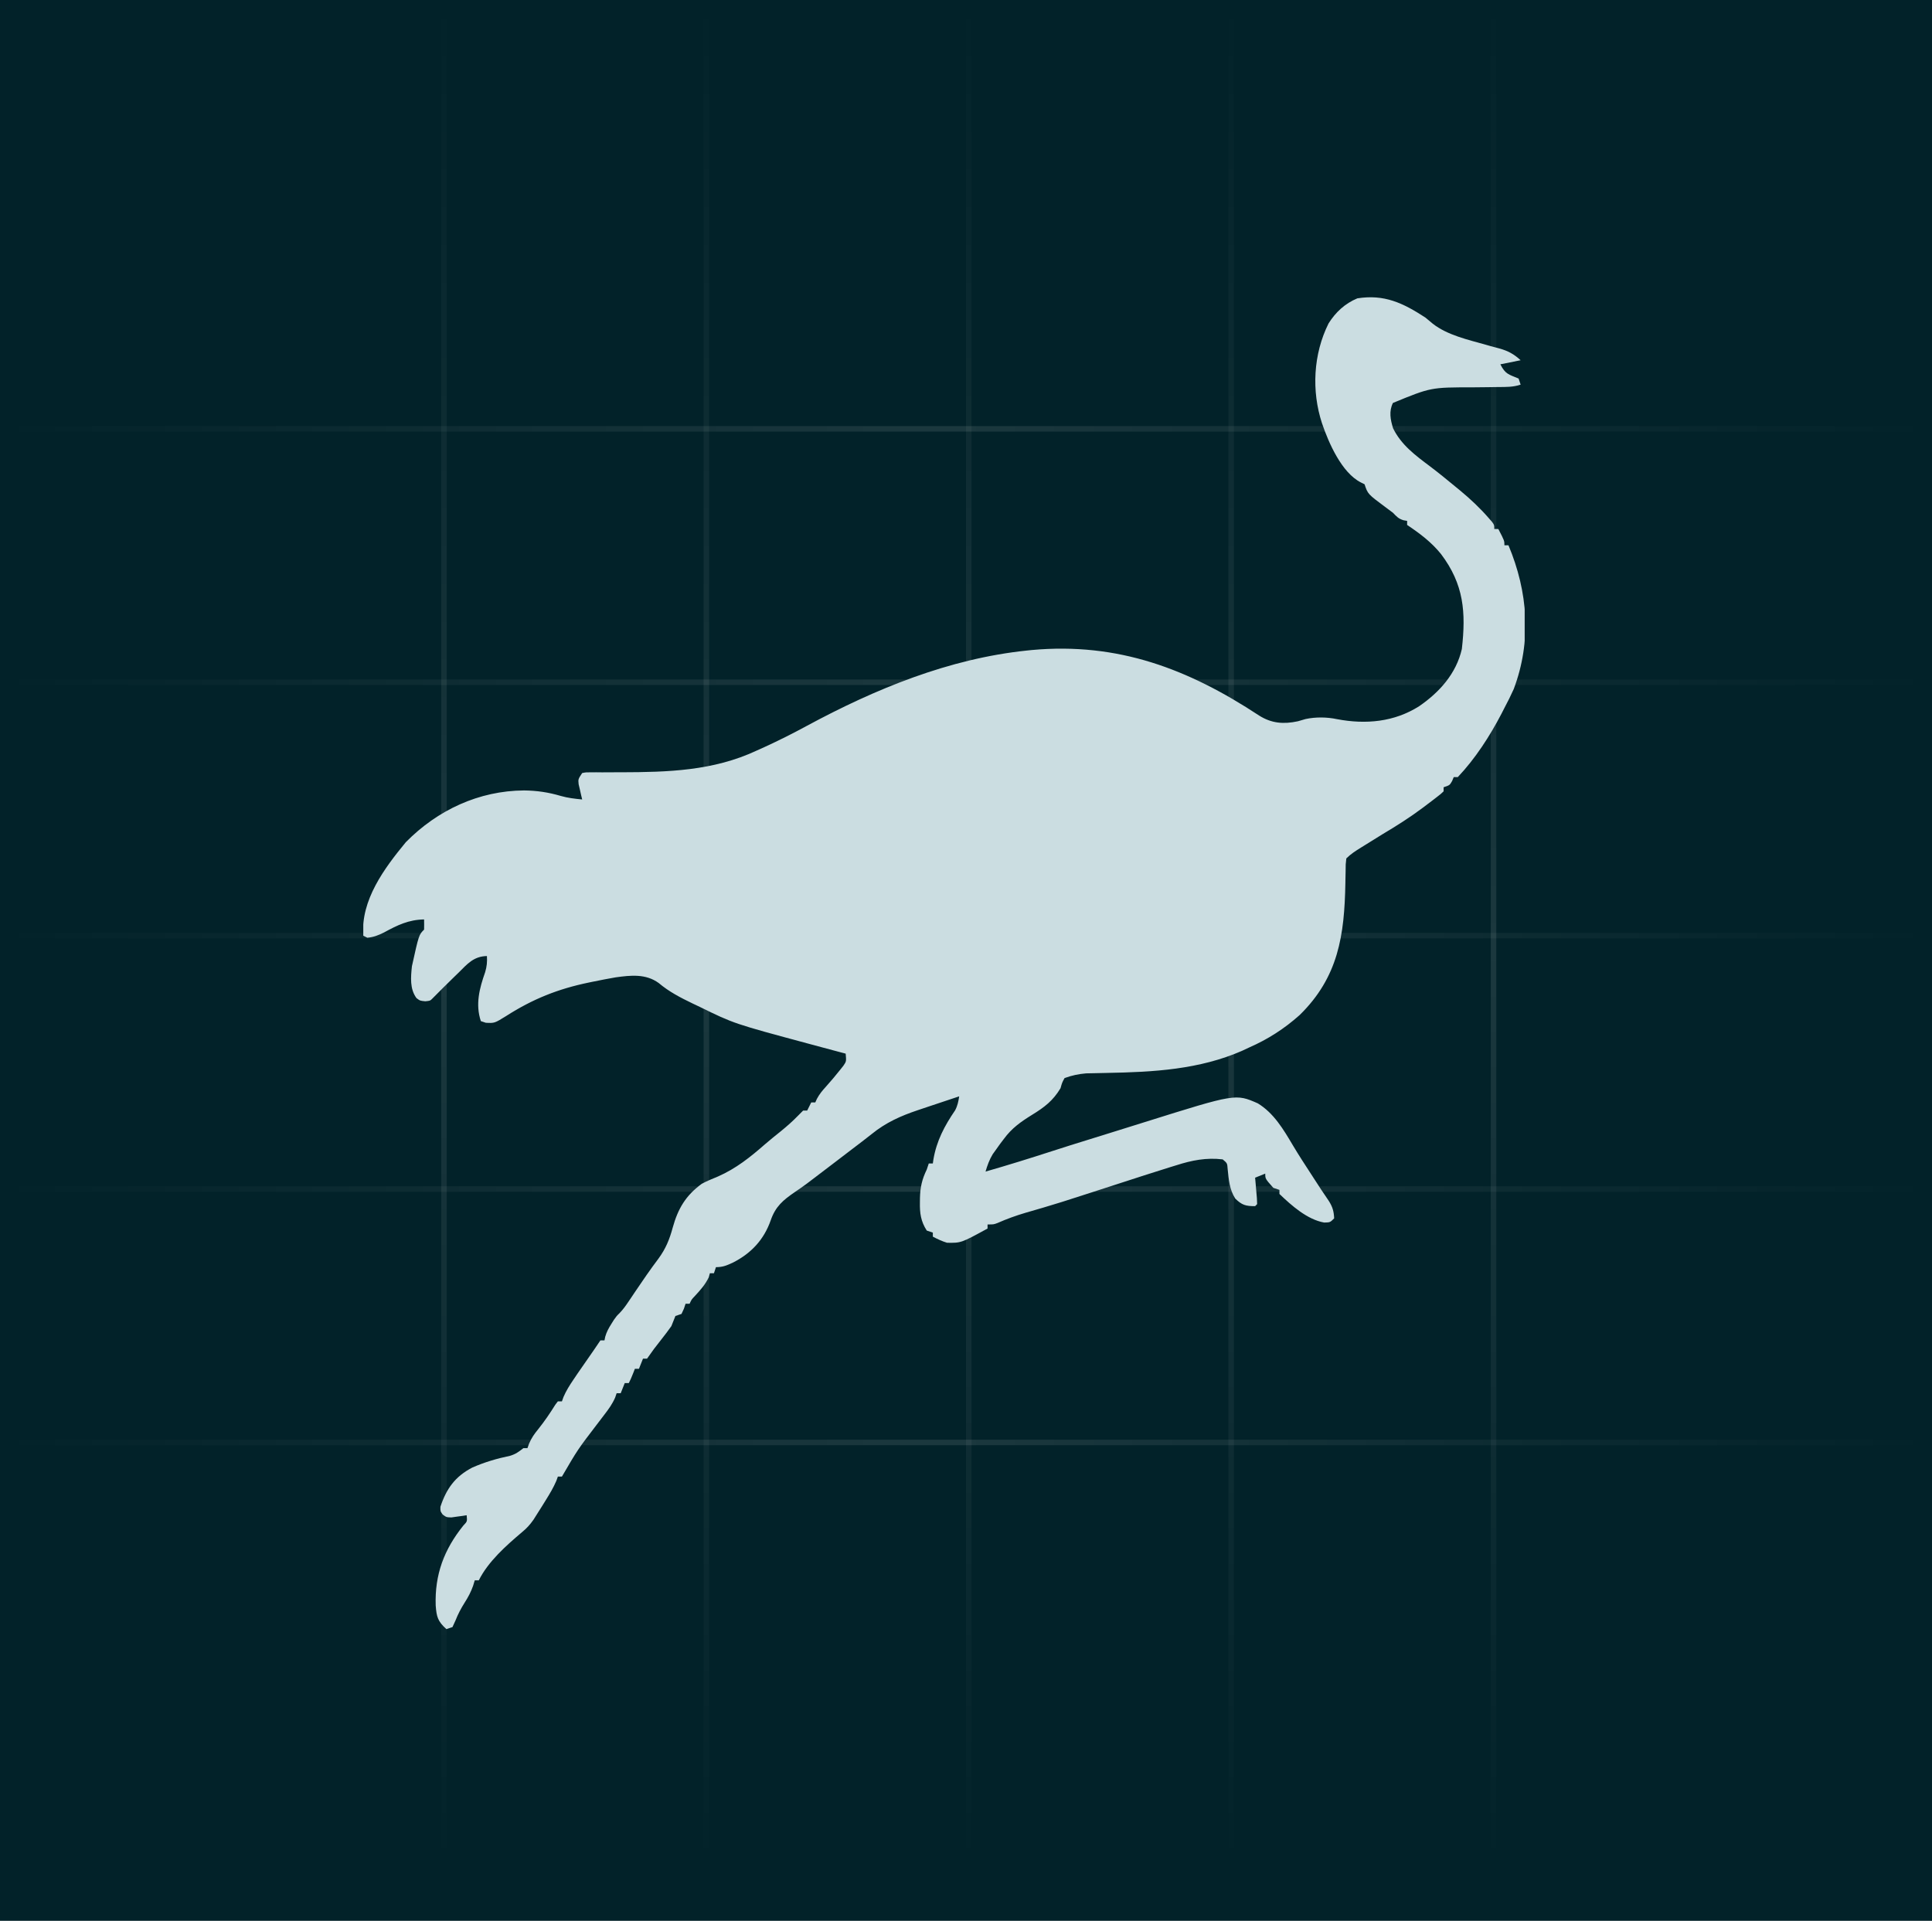
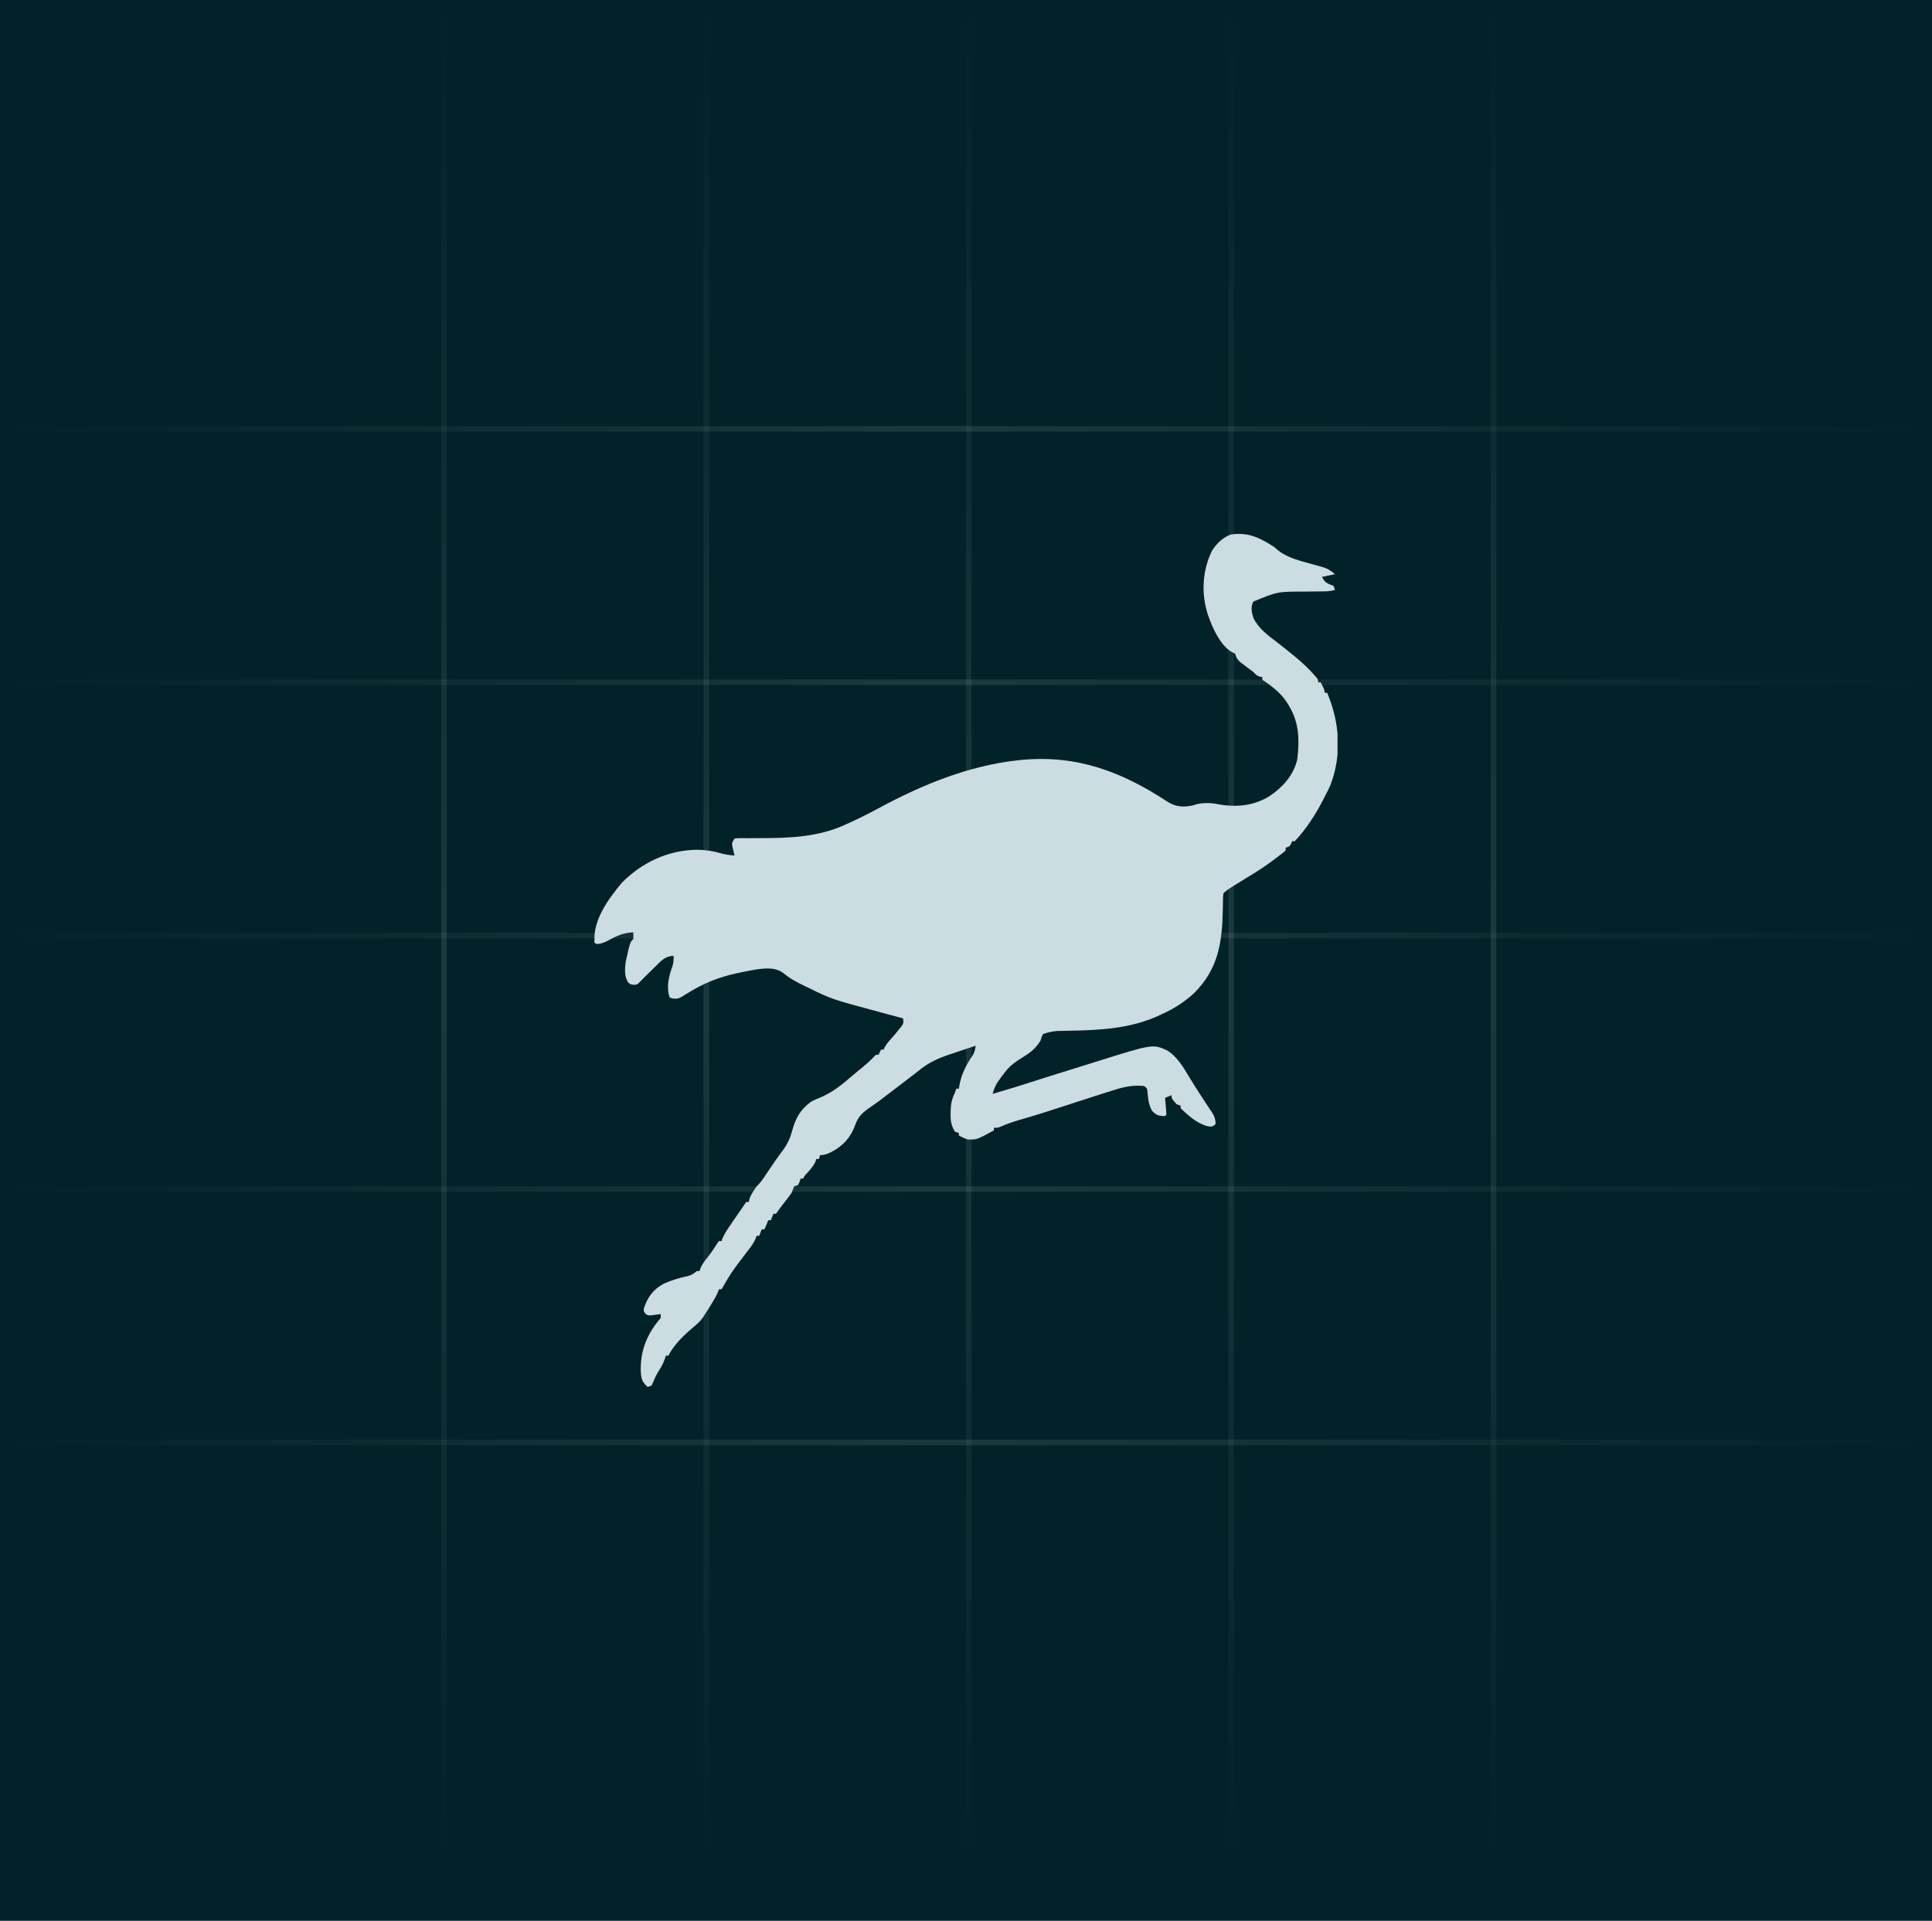
<svg xmlns="http://www.w3.org/2000/svg" width="351" height="349" viewBox="0 0 351 349" fill="none">
  <rect width="351" height="349" fill="#022229" />
  <line x1="80.658" y1="2.18557e-08" x2="80.658" y2="339" stroke="url(#paint0_linear_64_12)" />
  <line x1="128.329" y1="1.99254e-08" x2="128.329" y2="339" stroke="url(#paint1_linear_64_12)" />
  <line x1="176" y1="1.99254e-08" x2="176" y2="339" stroke="url(#paint2_linear_64_12)" />
  <line x1="223.671" y1="1.99254e-08" x2="223.671" y2="339" stroke="url(#paint3_linear_64_12)" />
  <line x1="271.342" y1="1.99254e-08" x2="271.342" y2="339" stroke="url(#paint4_linear_64_12)" />
  <line x1="351" y1="77.918" x2="-4.4485e-08" y2="77.918" stroke="url(#paint5_linear_64_12)" />
  <line x1="351" y1="123.959" x2="-4.52587e-08" y2="123.959" stroke="url(#paint6_linear_64_12)" />
  <line x1="351" y1="170" x2="-4.52587e-08" y2="170" stroke="url(#paint7_linear_64_12)" />
  <line x1="351" y1="216.041" x2="-4.52587e-08" y2="216.041" stroke="url(#paint8_linear_64_12)" />
  <line x1="351" y1="262.083" x2="-4.52587e-08" y2="262.082" stroke="url(#paint9_linear_64_12)" />
  <g clip-path="url(#clip0_64_12)">
-     <path d="M258.957 57.695C259.413 58.067 259.867 58.443 260.314 58.826C262.975 60.9 266.692 61.718 269.896 62.626C270.176 62.706 270.456 62.786 270.745 62.868C271.28 63.017 271.815 63.162 272.353 63.302C273.957 63.742 275.039 64.324 276.264 65.453C275.049 65.697 273.833 65.941 272.581 66.192C273.482 68 274.106 68.028 275.895 68.779C276.017 69.144 276.138 69.51 276.264 69.887C274.9 70.343 273.631 70.314 272.21 70.321C271.605 70.33 270.999 70.339 270.393 70.348C269.448 70.361 268.502 70.372 267.556 70.377C259.954 70.377 259.954 70.377 253.065 73.212C252.311 74.726 252.606 76.243 253.088 77.807C254.557 80.837 257.153 82.746 259.782 84.719C261.384 85.927 262.933 87.198 264.48 88.476C264.744 88.692 265.009 88.909 265.281 89.133C267.156 90.683 268.89 92.314 270.487 94.156C270.675 94.371 270.864 94.586 271.058 94.807C271.477 95.38 271.477 95.38 271.477 96.119C271.72 96.119 271.963 96.119 272.213 96.119C273.318 98.243 273.318 98.243 273.318 99.075C273.561 99.075 273.804 99.075 274.054 99.075C277.602 107.545 278.288 116.484 275.015 125.191C274.491 126.366 273.924 127.498 273.318 128.632C273.056 129.147 273.056 129.147 272.788 129.673C270.645 133.78 268.039 137.82 264.848 141.194C264.605 141.194 264.362 141.194 264.112 141.194C264.013 141.43 263.914 141.666 263.813 141.91C263.375 142.672 263.375 142.672 262.271 143.041C262.271 143.285 262.271 143.529 262.271 143.78C261.772 144.258 261.772 144.258 261.07 144.799C260.683 145.098 260.683 145.098 260.288 145.403C260.008 145.614 259.728 145.825 259.44 146.043C259.154 146.26 258.868 146.478 258.573 146.702C256.206 148.479 253.769 150.03 251.224 151.539C250.154 152.195 249.089 152.859 248.025 153.525C247.64 153.763 247.64 153.763 247.248 154.006C246.282 154.608 245.402 155.163 244.595 155.973C244.47 157.03 244.47 157.03 244.469 158.274C244.458 158.744 244.448 159.214 244.437 159.698C244.433 159.946 244.429 160.193 244.425 160.449C244.255 169.931 243.164 177.518 236.126 184.421C233.326 186.92 230.359 188.824 226.92 190.333C226.526 190.518 226.132 190.703 225.726 190.894C217.933 194.334 209.522 194.793 201.132 194.943C200.335 194.957 199.539 194.976 198.743 194.996C198.275 195.005 197.808 195.014 197.326 195.024C195.927 195.141 194.731 195.399 193.41 195.875C192.958 196.7 192.958 196.7 192.674 197.722C191.302 199.999 189.759 201.171 187.519 202.548C185.435 203.839 183.823 204.971 182.363 206.959C182.126 207.271 181.889 207.584 181.645 207.906C181.434 208.203 181.223 208.5 181.005 208.806C180.684 209.252 180.684 209.252 180.357 209.707C179.738 210.733 179.386 211.723 179.049 212.87C183.103 211.706 187.125 210.455 191.137 209.155C193.391 208.425 195.65 207.713 197.915 207.017C199.272 206.599 200.628 206.176 201.984 205.751C203.311 205.336 204.639 204.921 205.968 204.507C206.647 204.295 207.327 204.082 208.007 203.869C224.477 198.705 224.477 198.705 228.508 200.47C231.434 202.243 233.19 205.237 234.893 208.11C235.961 209.905 237.105 211.651 238.243 213.401C238.448 213.716 238.652 214.031 238.863 214.356C239.059 214.658 239.255 214.959 239.457 215.27C239.644 215.558 239.831 215.845 240.023 216.141C240.476 216.829 240.939 217.509 241.405 218.189C242.1 219.281 242.327 220.077 242.386 221.368C241.649 222.107 241.649 222.107 240.568 222.13C237.499 221.59 234.637 219.037 232.443 216.934C232.443 216.69 232.443 216.447 232.443 216.195C232.079 216.073 231.714 215.952 231.339 215.826C229.866 214.179 229.866 214.179 229.866 213.24C229.258 213.484 228.651 213.727 228.025 213.979C228.055 214.321 228.086 214.663 228.118 215.016C228.156 215.459 228.193 215.901 228.232 216.357C228.27 216.799 228.309 217.24 228.348 217.695C228.363 218.054 228.378 218.412 228.393 218.782C228.271 218.904 228.15 219.026 228.025 219.151C226.327 219.151 225.639 218.97 224.411 217.766C223.368 216.127 223.236 214.324 223.038 212.424C222.964 211.344 222.964 211.344 222.133 210.653C219.187 210.294 216.523 210.821 213.732 211.716C213.176 211.886 213.176 211.886 212.609 212.06C211.362 212.445 210.119 212.841 208.876 213.24C208.407 213.39 207.938 213.539 207.469 213.689C204.557 214.621 201.649 215.567 198.743 216.517C197.044 217.07 195.343 217.617 193.64 218.158C193.369 218.244 193.098 218.331 192.819 218.419C190.67 219.097 188.508 219.723 186.343 220.347C184.582 220.863 182.894 221.476 181.215 222.218C180.522 222.476 180.522 222.476 179.417 222.476C179.417 222.72 179.417 222.964 179.417 223.215C174.608 225.845 174.608 225.845 172.053 225.802C171.117 225.514 170.349 225.15 169.475 224.693C169.475 224.449 169.475 224.205 169.475 223.954C169.11 223.832 168.746 223.71 168.37 223.585C167.288 221.908 167.088 220.412 167.127 218.458C167.13 218.198 167.132 217.937 167.135 217.668C167.185 215.698 167.512 214.257 168.37 212.501C168.492 212.135 168.613 211.769 168.738 211.392C168.981 211.392 169.224 211.392 169.475 211.392C169.507 211.169 169.538 210.945 169.571 210.714C170.141 207.307 171.587 204.573 173.52 201.744C173.967 200.91 174.115 200.132 174.262 199.2C172.353 199.825 170.447 200.46 168.545 201.107C167.966 201.304 167.387 201.499 166.807 201.692C163.649 202.748 160.953 203.947 158.341 206.07C157.202 206.98 156.037 207.856 154.877 208.738C153.855 209.517 152.835 210.297 151.815 211.079C150.387 212.174 148.956 213.264 147.519 214.348C147.187 214.599 146.856 214.85 146.515 215.109C145.829 215.613 145.131 216.102 144.426 216.578C142.245 218.068 140.888 219.214 140.016 221.737C138.798 225.21 136.518 227.676 133.25 229.358C132.072 229.91 131.375 230.235 130.073 230.235C129.952 230.601 129.83 230.967 129.705 231.344C129.462 231.344 129.219 231.344 128.969 231.344C128.9 231.587 128.832 231.831 128.762 232.082C128.114 233.439 127.238 234.391 126.229 235.493C125.629 236.12 125.629 236.12 125.286 236.885C125.043 236.885 124.8 236.885 124.55 236.885C124.451 237.183 124.352 237.48 124.251 237.786C124.106 238.098 123.962 238.411 123.813 238.733C123.449 238.855 123.084 238.977 122.709 239.102C122.459 239.717 122.215 240.333 121.972 240.95C121.374 241.787 120.771 242.594 120.131 243.397C118.796 245.095 118.796 245.095 117.553 246.861C117.31 246.861 117.067 246.861 116.817 246.861C116.452 247.775 116.452 247.775 116.08 248.708C115.837 248.708 115.594 248.708 115.344 248.708C115.23 248.998 115.116 249.288 114.999 249.586C114.607 250.556 114.607 250.556 114.239 251.295C113.996 251.295 113.753 251.295 113.503 251.295C113.138 252.209 113.138 252.209 112.766 253.142C112.523 253.142 112.28 253.142 112.03 253.142C111.895 253.535 111.895 253.535 111.757 253.936C111.231 255.131 110.571 256.034 109.774 257.068C109.475 257.46 109.176 257.853 108.877 258.247C108.726 258.443 108.576 258.64 108.421 258.843C104.957 263.373 104.957 263.373 102.087 268.29C101.844 268.29 101.601 268.29 101.351 268.29C101.259 268.546 101.167 268.802 101.072 269.065C100.546 270.297 99.895 271.379 99.188 272.516C98.938 272.919 98.688 273.323 98.431 273.738C98.179 274.135 97.928 274.532 97.669 274.94C97.423 275.331 97.177 275.721 96.924 276.122C96.27 277.052 95.687 277.692 94.815 278.404C91.943 280.842 88.694 283.714 86.99 287.133C86.747 287.133 86.504 287.133 86.253 287.133C86.154 287.46 86.056 287.788 85.954 288.126C85.543 289.277 85.067 290.172 84.412 291.197C83.747 292.253 83.208 293.27 82.755 294.43C82.482 295.024 82.482 295.024 82.203 295.631C81.838 295.752 81.474 295.874 81.098 296C79.529 294.578 79.312 293.787 79.156 291.695C78.97 286.116 80.662 281.548 84.182 277.18C84.894 276.435 84.894 276.435 84.78 275.31C84.527 275.349 84.274 275.389 84.014 275.43C83.682 275.474 83.35 275.518 83.008 275.564C82.679 275.611 82.35 275.658 82.011 275.707C81.098 275.679 81.098 275.679 80.425 275.183C79.993 274.571 79.993 274.571 80.016 273.763C81.108 270.478 82.677 268.281 85.799 266.649C88.034 265.666 90.275 265.008 92.663 264.512C93.679 264.208 94.268 263.773 95.091 263.118C95.334 263.118 95.577 263.118 95.827 263.118C95.924 262.845 96.021 262.573 96.121 262.292C96.565 261.267 97.056 260.56 97.761 259.7C98.91 258.268 99.917 256.79 100.886 255.23C101.116 254.928 101.116 254.928 101.351 254.62C101.594 254.62 101.837 254.62 102.087 254.62C102.181 254.358 102.274 254.097 102.371 253.828C102.867 252.672 103.477 251.712 104.182 250.671C104.442 250.285 104.703 249.9 104.971 249.502C105.912 248.131 106.858 246.765 107.815 245.405C108.247 244.788 108.667 244.163 109.084 243.536C109.327 243.536 109.57 243.536 109.82 243.536C109.863 243.323 109.906 243.11 109.95 242.891C110.207 241.993 110.565 241.343 111.063 240.557C111.218 240.309 111.373 240.061 111.532 239.805C112.03 239.102 112.03 239.102 112.548 238.598C113.188 237.939 113.674 237.256 114.186 236.493C114.384 236.2 114.581 235.908 114.785 235.607C114.992 235.297 115.199 234.988 115.413 234.669C116.778 232.642 118.153 230.638 119.625 228.688C120.95 226.876 121.634 225.205 122.215 223.055C123.175 219.597 124.579 217.219 127.496 215.087C128.443 214.577 129.424 214.178 130.419 213.771C133.722 212.317 136.286 210.265 138.988 207.9C139.94 207.075 140.921 206.292 141.903 205.504C142.997 204.61 144.028 203.703 145.01 202.687C145.306 202.39 145.602 202.092 145.908 201.786C146.151 201.786 146.394 201.786 146.644 201.786C146.887 201.299 147.13 200.811 147.381 200.308C147.624 200.308 147.867 200.308 148.117 200.308C148.214 200.093 148.311 199.878 148.411 199.656C148.875 198.791 149.39 198.167 150.05 197.445C150.961 196.419 151.851 195.385 152.697 194.305C152.879 194.074 153.061 193.844 153.248 193.606C153.763 192.837 153.763 192.837 153.641 191.441C153.228 191.333 153.228 191.333 152.808 191.222C151.584 190.897 150.36 190.569 149.137 190.239C148.395 190.038 147.651 189.838 146.908 189.639C133.337 185.988 133.337 185.988 127.128 182.943C126.702 182.742 126.277 182.54 125.839 182.332C123.63 181.268 121.551 180.198 119.669 178.607C117.315 176.899 114.601 177.2 111.861 177.577C110.469 177.817 109.086 178.086 107.703 178.371C107.458 178.422 107.213 178.472 106.961 178.524C101.374 179.681 96.788 181.514 91.967 184.599C89.845 185.914 89.845 185.914 88.257 185.831C87.812 185.682 87.812 185.682 87.358 185.53C86.343 182.473 87.101 179.589 88.14 176.642C88.45 175.596 88.526 174.79 88.463 173.707C86.055 173.752 84.895 175.152 83.284 176.755C83.029 177.002 82.773 177.249 82.51 177.504C81.164 178.809 79.84 180.134 78.52 181.466C78.152 181.835 78.152 181.835 77.277 181.927C76.311 181.835 76.311 181.835 75.666 181.35C74.425 179.669 74.631 177.534 74.838 175.554C76.097 169.857 76.097 169.857 77.047 168.904C77.062 168.288 77.063 167.672 77.047 167.056C74.22 167.105 72.208 168.096 69.769 169.423C68.711 169.947 67.903 170.265 66.737 170.382C66.494 170.26 66.251 170.138 66 170.012C65.505 163.551 69.837 157.74 73.733 153.017C79.486 147.178 87.006 143.671 95.206 143.619C97.528 143.643 99.641 143.955 101.877 144.617C103.171 144.988 104.433 145.129 105.77 145.258C105.708 145.004 105.646 144.75 105.583 144.489C105.47 143.989 105.47 143.989 105.356 143.48C105.279 143.15 105.202 142.82 105.123 142.48C105.033 141.563 105.033 141.563 105.77 140.455C106.467 140.32 106.467 140.32 107.33 140.325C107.654 140.323 107.979 140.322 108.313 140.32C108.667 140.324 109.02 140.327 109.385 140.331C110.141 140.328 110.897 140.324 111.653 140.32C112.05 140.32 112.446 140.32 112.855 140.319C121.359 140.298 129.585 140.061 137.438 136.391C137.923 136.172 138.409 135.953 138.894 135.734C141.504 134.541 144.053 133.258 146.575 131.888C159.04 125.161 172.425 119.661 186.598 118.195C186.884 118.165 187.169 118.135 187.464 118.105C203.147 116.67 215.903 121.551 228.752 130.01C231.002 131.427 233.176 131.616 235.798 131.051C236.263 130.916 236.727 130.781 237.192 130.645C239.018 130.254 241.055 130.276 242.881 130.662C248.131 131.667 253.325 131.178 257.832 128.312C261.506 125.785 264.565 122.4 265.585 117.918C266.344 111.243 265.96 106.181 261.805 100.674C260.07 98.513 257.932 96.912 255.642 95.38C255.642 95.136 255.642 94.892 255.642 94.641C255.422 94.603 255.202 94.565 254.975 94.526C254.037 94.23 253.746 93.861 253.065 93.163C252.595 92.802 252.118 92.448 251.638 92.101C248.498 89.763 248.498 89.763 247.909 87.991C247.689 87.881 247.468 87.772 247.241 87.659C243.749 85.892 241.383 80.461 240.176 76.907C238.251 71.038 238.584 64.335 241.373 58.757C242.674 56.695 244.353 55.15 246.598 54.208C251.487 53.433 254.87 55.037 258.957 57.695Z" fill="#CBDDE1" />
+     <path d="M231.456 99.366C231.748 99.604 232.038 99.846 232.324 100.091C234.027 101.419 236.405 101.943 238.455 102.525C238.634 102.576 238.813 102.627 238.998 102.68C239.34 102.775 239.683 102.868 240.026 102.958C241.053 103.24 241.745 103.613 242.529 104.336C241.751 104.492 240.974 104.648 240.173 104.809C240.749 105.967 241.148 105.985 242.293 106.465C242.371 106.7 242.449 106.934 242.529 107.175C241.656 107.468 240.844 107.449 239.935 107.454C239.548 107.459 239.161 107.465 238.773 107.471C238.168 107.479 237.563 107.486 236.958 107.489C232.094 107.489 232.094 107.489 227.686 109.305C227.203 110.275 227.392 111.246 227.701 112.248C228.641 114.189 230.302 115.411 231.984 116.675C233.009 117.449 234 118.263 234.99 119.081C235.159 119.22 235.328 119.359 235.502 119.502C236.702 120.495 237.811 121.54 238.833 122.72C238.953 122.857 239.074 122.995 239.198 123.137C239.466 123.504 239.466 123.504 239.466 123.977C239.622 123.977 239.777 123.977 239.937 123.977C240.644 125.338 240.644 125.338 240.644 125.87C240.8 125.87 240.955 125.87 241.115 125.87C243.385 131.295 243.824 137.02 241.73 142.598C241.394 143.35 241.032 144.075 240.644 144.801C240.476 145.131 240.476 145.131 240.305 145.468C238.934 148.099 237.267 150.686 235.225 152.847C235.07 152.847 234.914 152.847 234.754 152.847C234.691 152.998 234.628 153.15 234.563 153.306C234.283 153.794 234.283 153.794 233.576 154.03C233.576 154.187 233.576 154.343 233.576 154.504C233.257 154.81 233.257 154.81 232.808 155.156C232.56 155.348 232.56 155.348 232.308 155.543C232.129 155.678 231.949 155.814 231.765 155.953C231.582 156.092 231.399 156.231 231.21 156.375C229.696 157.513 228.136 158.507 226.508 159.473C225.823 159.893 225.142 160.319 224.461 160.745C224.215 160.898 224.215 160.898 223.964 161.053C223.346 161.439 222.783 161.794 222.267 162.313C222.187 162.99 222.187 162.99 222.186 163.787C222.18 164.088 222.173 164.389 222.166 164.699C222.163 164.858 222.161 165.016 222.158 165.18C222.049 171.253 221.351 176.113 216.848 180.534C215.057 182.135 213.159 183.354 210.958 184.32C210.706 184.439 210.454 184.558 210.194 184.68C205.208 186.883 199.827 187.177 194.459 187.273C193.949 187.282 193.44 187.295 192.93 187.307C192.631 187.313 192.332 187.319 192.024 187.325C191.129 187.4 190.363 187.566 189.518 187.87C189.229 188.398 189.229 188.398 189.047 189.053C188.17 190.512 187.182 191.262 185.749 192.144C184.416 192.971 183.384 193.696 182.45 194.969C182.299 195.169 182.147 195.37 181.991 195.576C181.856 195.766 181.721 195.956 181.582 196.152C181.376 196.438 181.376 196.438 181.167 196.729C180.771 197.386 180.546 198.021 180.33 198.756C182.924 198.01 185.497 197.209 188.064 196.376C189.506 195.908 190.951 195.452 192.4 195.007C193.269 194.739 194.136 194.468 195.004 194.196C195.853 193.93 196.703 193.664 197.553 193.399C197.988 193.263 198.422 193.127 198.857 192.99C209.395 189.683 209.395 189.683 211.974 190.813C213.846 191.949 214.97 193.867 216.06 195.707C216.743 196.857 217.475 197.975 218.203 199.096C218.334 199.297 218.465 199.499 218.599 199.707C218.725 199.9 218.85 200.094 218.98 200.293C219.099 200.477 219.219 200.661 219.342 200.85C219.631 201.291 219.927 201.727 220.226 202.162C220.671 202.861 220.816 203.372 220.853 204.198C220.382 204.672 220.382 204.672 219.69 204.686C217.727 204.341 215.896 202.706 214.492 201.359C214.492 201.202 214.492 201.046 214.492 200.885C214.259 200.807 214.026 200.729 213.785 200.649C212.843 199.594 212.843 199.594 212.843 198.992C212.454 199.148 212.066 199.305 211.665 199.465C211.685 199.685 211.704 199.904 211.725 200.13C211.749 200.413 211.773 200.697 211.798 200.989C211.822 201.272 211.847 201.554 211.872 201.846C211.881 202.075 211.891 202.305 211.901 202.542C211.823 202.62 211.745 202.698 211.665 202.778C210.579 202.778 210.139 202.663 209.353 201.891C208.686 200.841 208.601 199.687 208.474 198.47C208.427 197.778 208.427 197.778 207.895 197.336C206.011 197.106 204.306 197.443 202.521 198.016C202.165 198.125 202.165 198.125 201.802 198.236C201.004 198.483 200.209 198.737 199.414 198.992C199.114 199.088 198.814 199.184 198.514 199.28C196.65 199.877 194.79 200.483 192.93 201.091C191.843 201.446 190.755 201.796 189.666 202.142C189.492 202.198 189.319 202.253 189.14 202.31C187.765 202.744 186.382 203.145 184.997 203.544C183.87 203.875 182.79 204.267 181.716 204.743C181.272 204.908 181.272 204.908 180.566 204.908C180.566 205.064 180.566 205.221 180.566 205.382C177.489 207.066 177.489 207.066 175.853 207.038C175.255 206.854 174.764 206.621 174.204 206.328C174.204 206.172 174.204 206.016 174.204 205.855C173.971 205.777 173.738 205.699 173.497 205.618C172.805 204.544 172.677 203.586 172.702 202.335C172.704 202.168 172.705 202.001 172.707 201.828C172.739 200.566 172.949 199.644 173.497 198.519C173.575 198.285 173.653 198.05 173.733 197.809C173.889 197.809 174.044 197.809 174.204 197.809C174.225 197.666 174.245 197.522 174.266 197.375C174.63 195.193 175.556 193.441 176.792 191.63C177.079 191.095 177.173 190.597 177.267 190C176.046 190.4 174.826 190.807 173.61 191.221C173.239 191.347 172.868 191.472 172.497 191.596C170.477 192.273 168.752 193.04 167.081 194.4C166.352 194.983 165.607 195.544 164.864 196.109C164.21 196.608 163.558 197.108 162.905 197.608C161.991 198.309 161.076 199.008 160.157 199.702C159.945 199.863 159.733 200.024 159.514 200.189C159.075 200.512 158.629 200.825 158.178 201.13C156.783 202.085 155.914 202.819 155.356 204.435C154.577 206.659 153.118 208.239 151.027 209.316C150.274 209.67 149.828 209.878 148.995 209.878C148.917 210.112 148.839 210.346 148.759 210.588C148.604 210.588 148.448 210.588 148.288 210.588C148.244 210.744 148.201 210.9 148.156 211.061C147.741 211.93 147.181 212.54 146.535 213.245C146.151 213.647 146.151 213.647 145.932 214.137C145.777 214.137 145.621 214.137 145.461 214.137C145.398 214.328 145.334 214.518 145.269 214.714C145.177 214.914 145.085 215.114 144.99 215.32C144.756 215.399 144.523 215.477 144.283 215.557C144.123 215.95 143.967 216.345 143.812 216.74C143.429 217.277 143.043 217.793 142.634 218.308C141.78 219.395 141.78 219.395 140.984 220.527C140.829 220.527 140.673 220.527 140.513 220.527C140.28 221.112 140.28 221.112 140.042 221.71C139.886 221.71 139.731 221.71 139.571 221.71C139.498 221.895 139.425 222.081 139.35 222.272C139.1 222.893 139.1 222.893 138.864 223.366C138.708 223.366 138.553 223.366 138.393 223.366C138.16 223.952 138.16 223.952 137.922 224.549C137.766 224.549 137.611 224.549 137.45 224.549C137.364 224.801 137.364 224.801 137.275 225.058C136.939 225.824 136.517 226.402 136.007 227.064C135.816 227.315 135.624 227.567 135.433 227.819C135.337 227.945 135.24 228.071 135.141 228.201C132.925 231.103 132.925 231.103 131.089 234.252C130.934 234.252 130.778 234.252 130.618 234.252C130.559 234.416 130.5 234.579 130.439 234.748C130.103 235.537 129.686 236.23 129.234 236.958C129.074 237.217 128.914 237.475 128.75 237.741C128.589 237.995 128.428 238.249 128.262 238.511C128.105 238.761 127.947 239.011 127.785 239.268C127.367 239.864 126.994 240.274 126.436 240.73C124.599 242.291 122.519 244.131 121.429 246.32C121.274 246.32 121.118 246.32 120.958 246.32C120.895 246.53 120.832 246.74 120.767 246.956C120.504 247.694 120.199 248.267 119.78 248.923C119.355 249.6 119.01 250.251 118.72 250.994C118.545 251.375 118.545 251.375 118.367 251.763C118.133 251.841 117.9 251.919 117.66 252C116.656 251.089 116.517 250.582 116.417 249.242C116.298 245.669 117.381 242.744 119.633 239.946C120.089 239.468 120.089 239.468 120.016 238.748C119.854 238.773 119.692 238.799 119.525 238.825C119.313 238.853 119.101 238.881 118.882 238.911C118.671 238.941 118.461 238.971 118.244 239.002C117.66 238.985 117.66 238.985 117.229 238.667C116.953 238.275 116.953 238.275 116.968 237.757C117.666 235.653 118.67 234.246 120.667 233.201C122.098 232.571 123.531 232.149 125.059 231.832C125.71 231.637 126.086 231.358 126.613 230.939C126.768 230.939 126.924 230.939 127.084 230.939C127.146 230.764 127.208 230.59 127.272 230.41C127.556 229.753 127.87 229.301 128.321 228.75C129.056 227.833 129.7 226.886 130.321 225.887C130.468 225.693 130.468 225.693 130.618 225.496C130.773 225.496 130.929 225.496 131.089 225.496C131.149 225.329 131.209 225.161 131.27 224.989C131.588 224.248 131.978 223.634 132.429 222.967C132.596 222.72 132.763 222.473 132.934 222.218C133.536 221.34 134.142 220.465 134.754 219.594C135.03 219.199 135.299 218.798 135.566 218.397C135.721 218.397 135.877 218.397 136.037 218.397C136.064 218.26 136.091 218.124 136.12 217.984C136.284 217.409 136.513 216.993 136.832 216.489C136.931 216.33 137.03 216.171 137.132 216.007C137.45 215.557 137.45 215.557 137.782 215.234C138.191 214.812 138.502 214.375 138.83 213.886C138.956 213.698 139.083 213.511 139.213 213.318C139.346 213.12 139.478 212.922 139.615 212.717C140.488 211.419 141.368 210.136 142.31 208.887C143.157 207.726 143.595 206.656 143.967 205.279C144.581 203.064 145.48 201.541 147.346 200.175C147.952 199.849 148.579 199.593 149.216 199.332C151.33 198.401 152.969 197.087 154.699 195.572C155.307 195.044 155.935 194.542 156.564 194.038C157.263 193.465 157.923 192.884 158.551 192.233C158.741 192.043 158.93 191.852 159.126 191.656C159.281 191.656 159.437 191.656 159.597 191.656C159.752 191.344 159.908 191.032 160.068 190.71C160.224 190.71 160.379 190.71 160.539 190.71C160.601 190.572 160.663 190.434 160.727 190.292C161.024 189.738 161.354 189.339 161.776 188.876C162.359 188.218 162.928 187.557 163.47 186.864C163.586 186.717 163.702 186.569 163.822 186.417C164.152 185.925 164.152 185.925 164.073 185.03C163.81 184.961 163.81 184.961 163.541 184.89C162.757 184.682 161.975 184.472 161.192 184.26C160.717 184.132 160.241 184.004 159.766 183.876C151.083 181.538 151.083 181.538 147.11 179.588C146.838 179.458 146.566 179.329 146.285 179.196C144.872 178.515 143.542 177.829 142.338 176.81C140.832 175.716 139.096 175.909 137.342 176.15C136.452 176.304 135.567 176.476 134.682 176.659C134.525 176.691 134.369 176.724 134.207 176.757C130.632 177.498 127.699 178.672 124.614 180.648C123.256 181.49 123.256 181.49 122.24 181.437C121.955 181.342 121.955 181.342 121.665 181.244C121.015 179.287 121.501 177.439 122.166 175.552C122.364 174.881 122.413 174.365 122.372 173.672C120.831 173.701 120.089 174.597 119.059 175.624C118.895 175.782 118.732 175.941 118.563 176.104C117.702 176.939 116.855 177.788 116.011 178.641C115.775 178.878 115.775 178.878 115.215 178.937C114.597 178.878 114.597 178.878 114.185 178.567C113.39 177.49 113.522 176.123 113.655 174.855C114.46 171.206 114.46 171.206 115.068 170.595C115.078 170.201 115.078 169.806 115.068 169.412C113.259 169.443 111.972 170.078 110.411 170.928C109.734 171.263 109.218 171.467 108.471 171.542C108.316 171.464 108.16 171.386 108 171.305C107.683 167.167 110.455 163.445 112.948 160.42C116.629 156.68 121.44 154.434 126.686 154.4C128.172 154.416 129.524 154.616 130.955 155.04C131.782 155.277 132.59 155.368 133.445 155.45C133.406 155.288 133.366 155.125 133.325 154.958C133.253 154.638 133.253 154.638 133.18 154.311C133.131 154.1 133.082 153.889 133.031 153.671C132.974 153.084 132.974 153.084 133.445 152.374C133.891 152.287 133.891 152.287 134.443 152.29C134.651 152.289 134.858 152.289 135.072 152.288C135.298 152.29 135.525 152.292 135.758 152.294C136.242 152.292 136.726 152.29 137.209 152.288C137.463 152.287 137.717 152.287 137.978 152.287C143.419 152.274 148.682 152.121 153.707 149.771C154.017 149.631 154.328 149.49 154.638 149.35C156.308 148.586 157.939 147.764 159.553 146.887C167.528 142.578 176.092 139.056 185.16 138.116C185.343 138.097 185.525 138.078 185.714 138.059C195.748 137.14 203.91 140.266 212.131 145.684C213.57 146.591 214.961 146.713 216.638 146.351C216.936 146.264 217.233 146.178 217.53 146.091C218.699 145.84 220.002 145.854 221.17 146.101C224.53 146.745 227.852 146.432 230.736 144.596C233.087 142.978 235.044 140.81 235.696 137.939C236.182 133.664 235.936 130.422 233.278 126.894C232.168 125.51 230.8 124.485 229.335 123.504C229.335 123.347 229.335 123.191 229.335 123.03C229.194 123.006 229.053 122.982 228.908 122.956C228.308 122.767 228.122 122.53 227.686 122.084C227.385 121.852 227.081 121.626 226.773 121.403C224.764 119.906 224.764 119.906 224.388 118.771C224.246 118.701 224.105 118.631 223.96 118.558C221.726 117.426 220.212 113.948 219.44 111.672C218.208 107.913 218.421 103.619 220.206 100.047C221.038 98.726 222.112 97.736 223.548 97.133C226.676 96.637 228.841 97.664 231.456 99.366Z" fill="#CBDDE1" />
  </g>
  <defs>
    <linearGradient id="paint0_linear_64_12" x1="79.658" y1="-2.18557e-08" x2="79.658" y2="339" gradientUnits="userSpaceOnUse">
      <stop stop-color="white" stop-opacity="0" />
      <stop offset="0.515" stop-color="white" stop-opacity="0.1" />
      <stop offset="1" stop-color="white" stop-opacity="0" />
    </linearGradient>
    <linearGradient id="paint1_linear_64_12" x1="127.329" y1="-1.99254e-08" x2="127.329" y2="339" gradientUnits="userSpaceOnUse">
      <stop stop-color="white" stop-opacity="0" />
      <stop offset="0.515" stop-color="white" stop-opacity="0.1" />
      <stop offset="1" stop-color="white" stop-opacity="0" />
    </linearGradient>
    <linearGradient id="paint2_linear_64_12" x1="175" y1="-1.99254e-08" x2="175" y2="339" gradientUnits="userSpaceOnUse">
      <stop stop-color="white" stop-opacity="0" />
      <stop offset="0.515" stop-color="white" stop-opacity="0.1" />
      <stop offset="1" stop-color="white" stop-opacity="0" />
    </linearGradient>
    <linearGradient id="paint3_linear_64_12" x1="222.671" y1="-1.99254e-08" x2="222.671" y2="339" gradientUnits="userSpaceOnUse">
      <stop stop-color="white" stop-opacity="0" />
      <stop offset="0.515" stop-color="white" stop-opacity="0.1" />
      <stop offset="1" stop-color="white" stop-opacity="0" />
    </linearGradient>
    <linearGradient id="paint4_linear_64_12" x1="270.342" y1="-1.99254e-08" x2="270.342" y2="339" gradientUnits="userSpaceOnUse">
      <stop stop-color="white" stop-opacity="0" />
      <stop offset="0.515" stop-color="white" stop-opacity="0.1" />
      <stop offset="1" stop-color="white" stop-opacity="0" />
    </linearGradient>
    <linearGradient id="paint5_linear_64_12" x1="351" y1="76.918" x2="4.44851e-08" y2="76.918" gradientUnits="userSpaceOnUse">
      <stop stop-color="white" stop-opacity="0" />
      <stop offset="0.515" stop-color="white" stop-opacity="0.1" />
      <stop offset="1" stop-color="white" stop-opacity="0" />
    </linearGradient>
    <linearGradient id="paint6_linear_64_12" x1="351" y1="122.959" x2="4.52589e-08" y2="122.959" gradientUnits="userSpaceOnUse">
      <stop stop-color="white" stop-opacity="0" />
      <stop offset="0.515" stop-color="white" stop-opacity="0.1" />
      <stop offset="1" stop-color="white" stop-opacity="0" />
    </linearGradient>
    <linearGradient id="paint7_linear_64_12" x1="351" y1="169" x2="4.52589e-08" y2="169" gradientUnits="userSpaceOnUse">
      <stop stop-color="white" stop-opacity="0" />
      <stop offset="0.515" stop-color="white" stop-opacity="0.1" />
      <stop offset="1" stop-color="white" stop-opacity="0" />
    </linearGradient>
    <linearGradient id="paint8_linear_64_12" x1="351" y1="215.041" x2="4.52589e-08" y2="215.041" gradientUnits="userSpaceOnUse">
      <stop stop-color="white" stop-opacity="0" />
      <stop offset="0.515" stop-color="white" stop-opacity="0.1" />
      <stop offset="1" stop-color="white" stop-opacity="0" />
    </linearGradient>
    <linearGradient id="paint9_linear_64_12" x1="351" y1="261.083" x2="4.52589e-08" y2="261.082" gradientUnits="userSpaceOnUse">
      <stop stop-color="white" stop-opacity="0" />
      <stop offset="0.515" stop-color="white" stop-opacity="0.1" />
      <stop offset="1" stop-color="white" stop-opacity="0" />
    </linearGradient>
    <clipPath id="clip0_64_12">
-       <rect width="211" height="242" fill="white" transform="translate(66 54)" />
+       <rect width="135" height="155" fill="white" transform="translate(108 97)" />
    </clipPath>
  </defs>
</svg>
